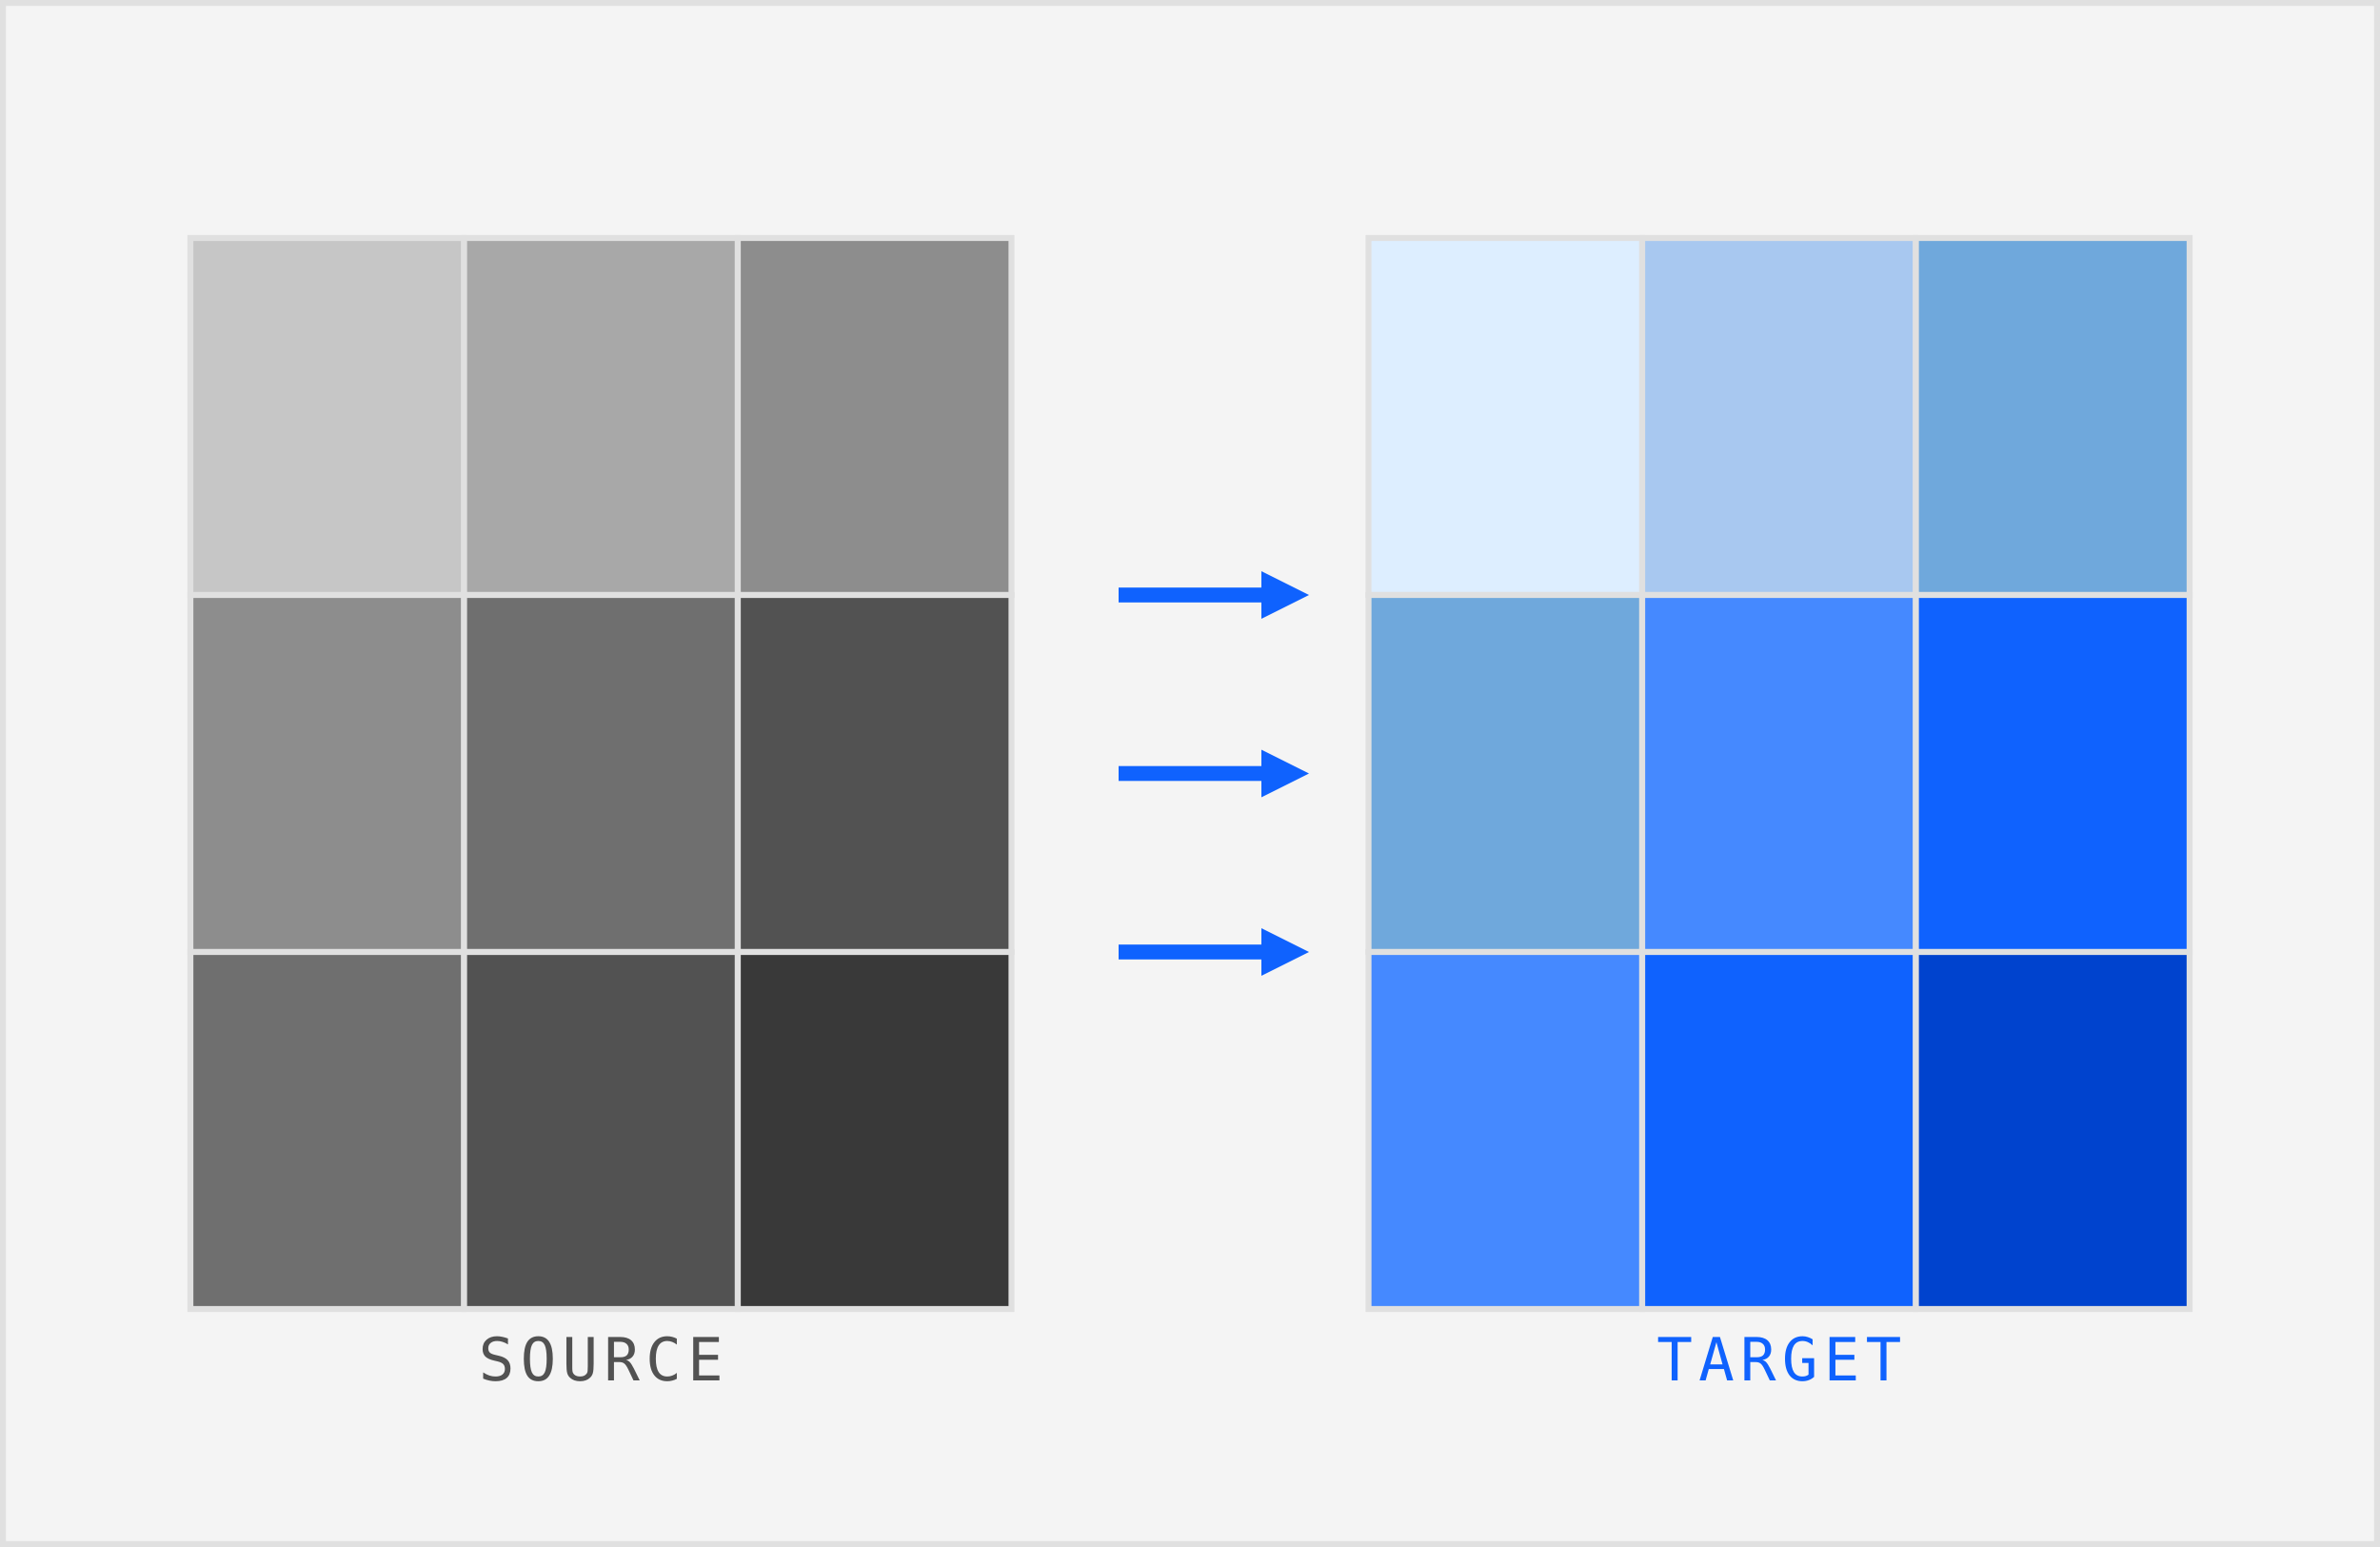
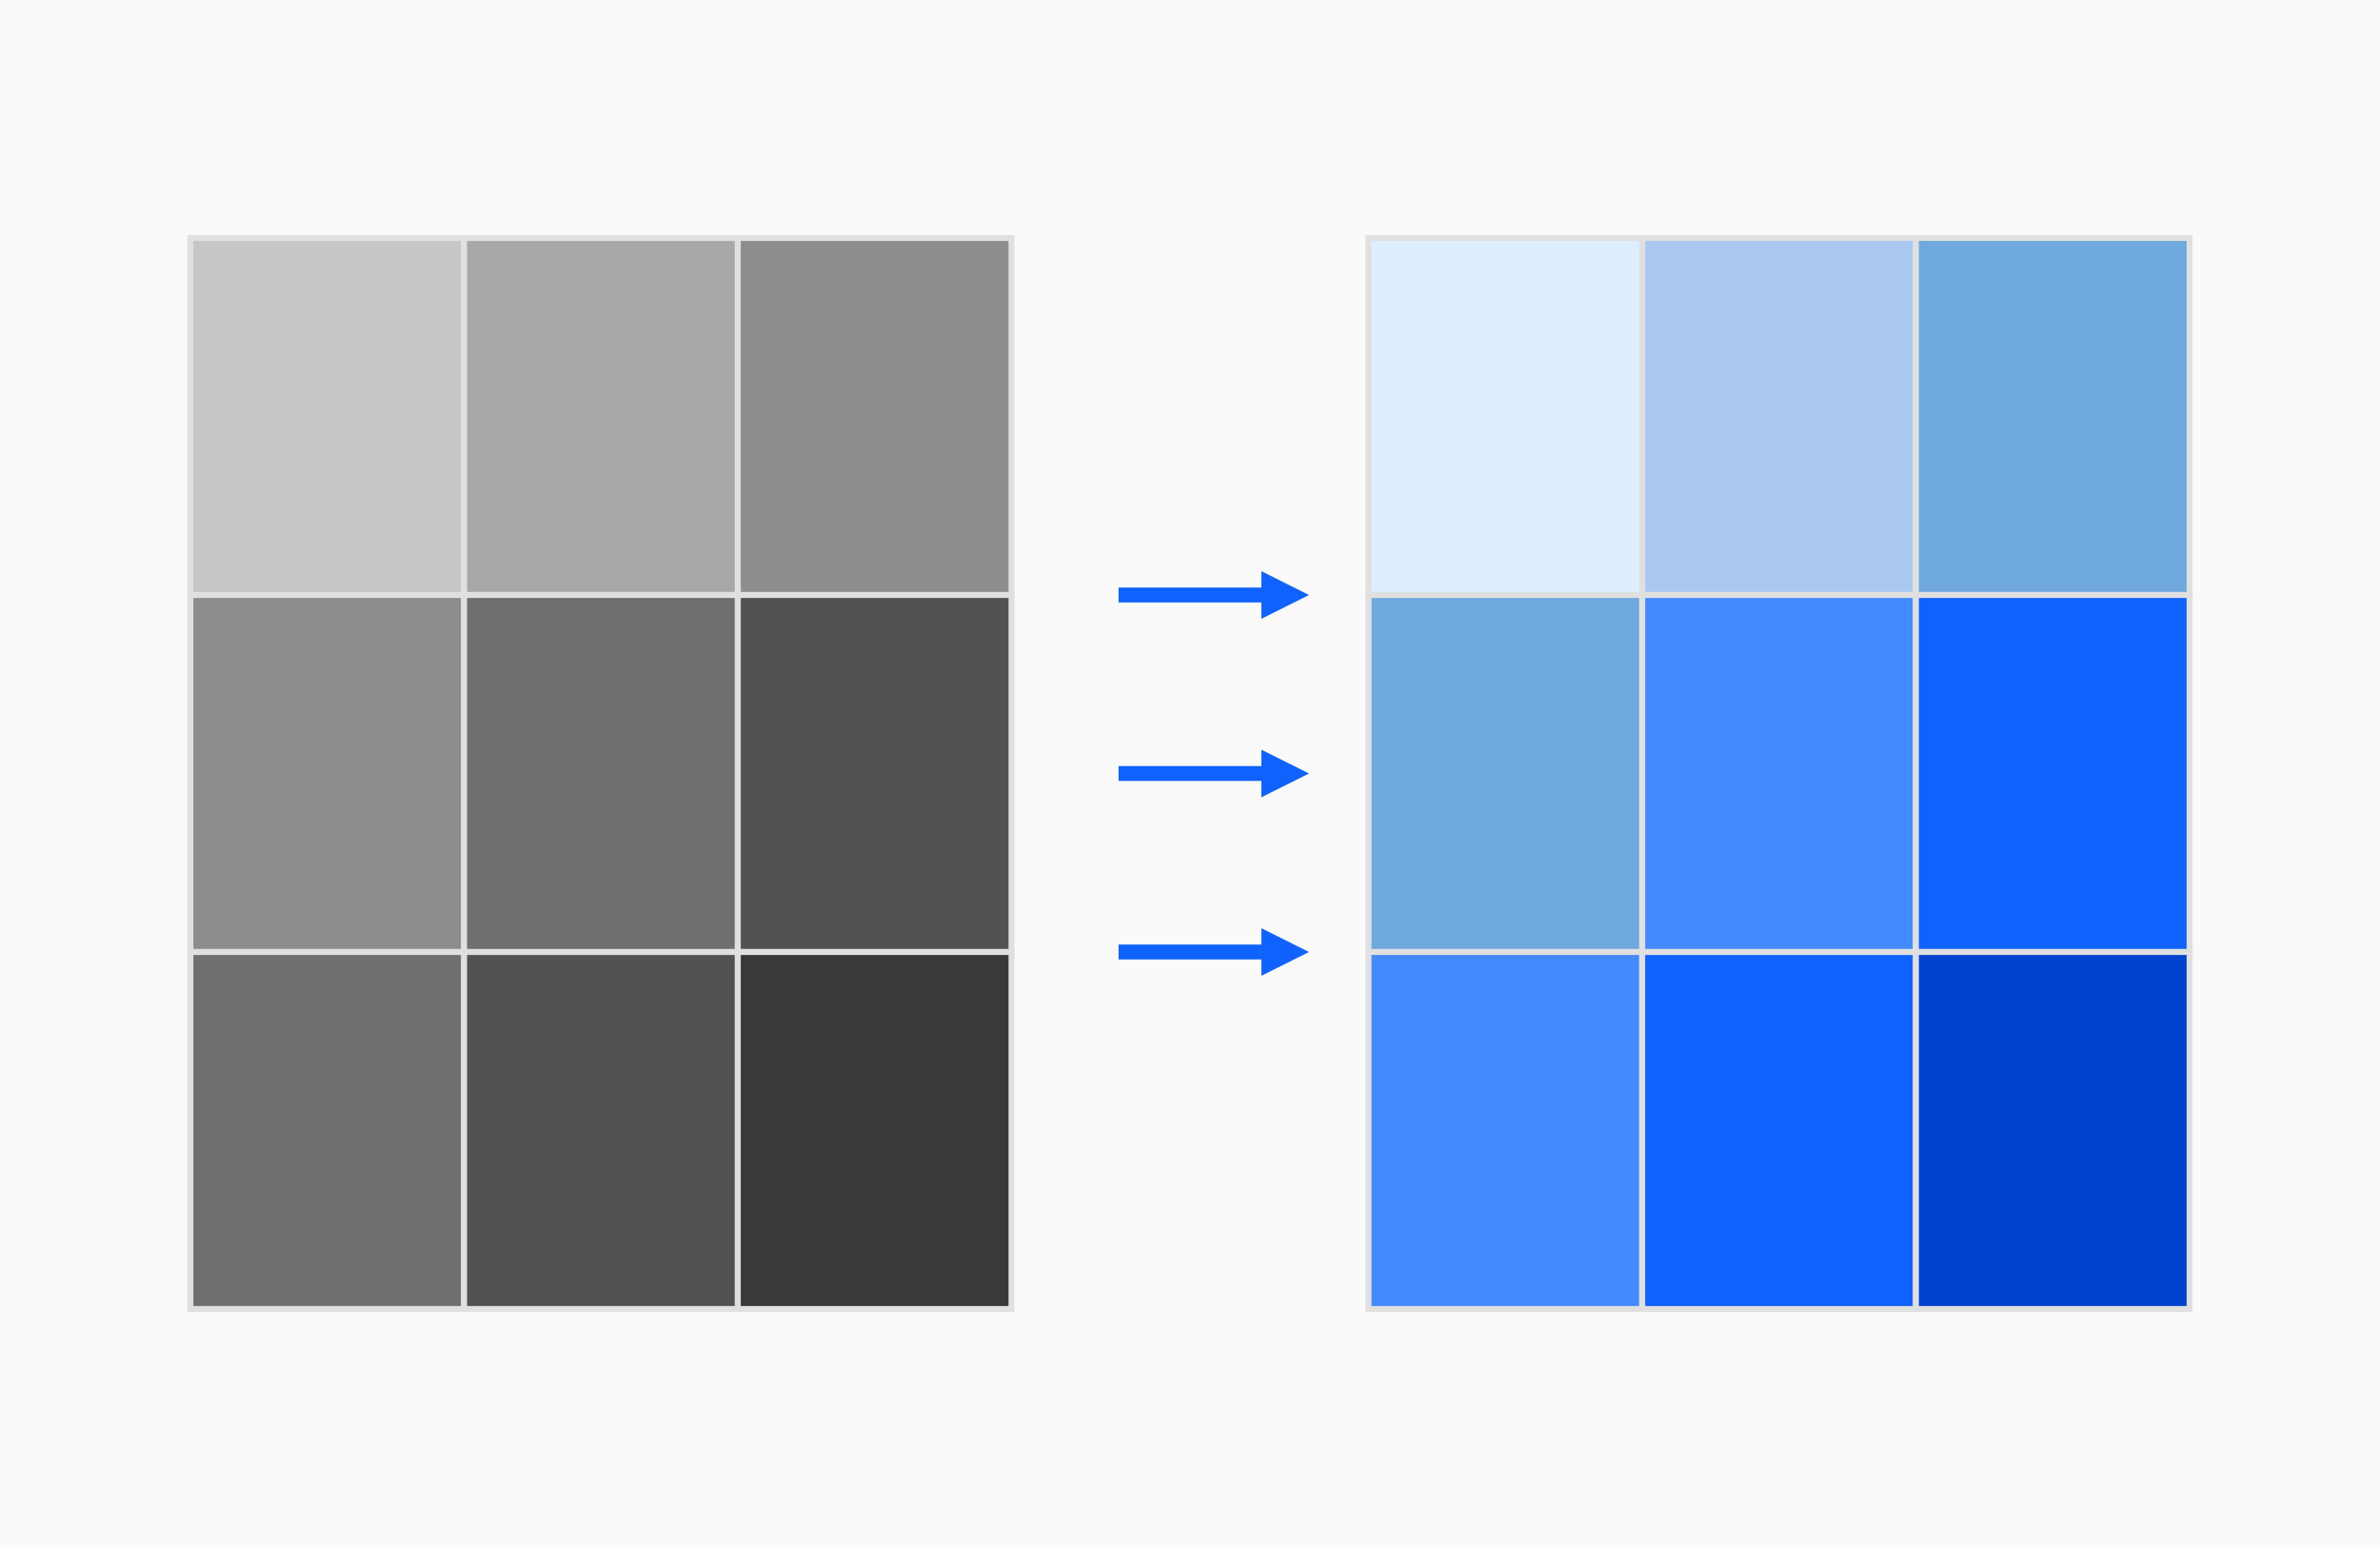
<svg xmlns="http://www.w3.org/2000/svg" viewBox="0 0 400 260" width="400" height="260">
-   <rect width="400" height="260" fill="#f4f4f4" />
+   <rect width="400" height="260" fill="#fafafa" />
  <g opacity="0.18">
    <rect x="32" y="40" width="138" height="180" fill="#161616" />
  </g>
  <g stroke="#e0e0e0" stroke-width="1" fill="none">
    <rect x="32" y="40" width="46" height="60" fill="#c6c6c6" />
    <rect x="78" y="40" width="46" height="60" fill="#a8a8a8" />
    <rect x="124" y="40" width="46" height="60" fill="#8d8d8d" />
    <rect x="32" y="100" width="46" height="60" fill="#8d8d8d" />
    <rect x="78" y="100" width="46" height="60" fill="#6f6f6f" />
    <rect x="124" y="100" width="46" height="60" fill="#525252" />
    <rect x="32" y="160" width="46" height="60" fill="#6f6f6f" />
    <rect x="78" y="160" width="46" height="60" fill="#525252" />
    <rect x="124" y="160" width="46" height="60" fill="#393939" />
  </g>
-   <text x="101" y="232" font-family="IBM Plex Mono, monospace" font-size="10" fill="#525252" text-anchor="middle" letter-spacing="1">SOURCE</text>
  <g stroke="#0f62fe" stroke-width="2.5" fill="none">
    <line x1="188" y1="100" x2="212" y2="100" />
    <polygon points="212,96 220,100 212,104" fill="#0f62fe" stroke="none" />
    <line x1="188" y1="130" x2="212" y2="130" />
    <polygon points="212,126 220,130 212,134" fill="#0f62fe" stroke="none" />
    <line x1="188" y1="160" x2="212" y2="160" />
    <polygon points="212,156 220,160 212,164" fill="#0f62fe" stroke="none" />
  </g>
  <g stroke="#e0e0e0" stroke-width="1">
    <rect x="230" y="40" width="46" height="60" fill="#ddeeff" />
    <rect x="276" y="40" width="46" height="60" fill="#a8c8f0" />
    <rect x="322" y="40" width="46" height="60" fill="#6fa8dc" />
    <rect x="230" y="100" width="46" height="60" fill="#6fa8dc" />
    <rect x="276" y="100" width="46" height="60" fill="#4589ff" />
    <rect x="322" y="100" width="46" height="60" fill="#0f62fe" />
    <rect x="230" y="160" width="46" height="60" fill="#4589ff" />
    <rect x="276" y="160" width="46" height="60" fill="#0f62fe" />
    <rect x="322" y="160" width="46" height="60" fill="#0043ce" />
  </g>
-   <text x="299" y="232" font-family="IBM Plex Mono, monospace" font-size="10" fill="#0f62fe" text-anchor="middle" letter-spacing="1">TARGET</text>
-   <rect x="0.5" y="0.5" width="399" height="259" fill="none" stroke="#e0e0e0" stroke-width="1" />
</svg>
